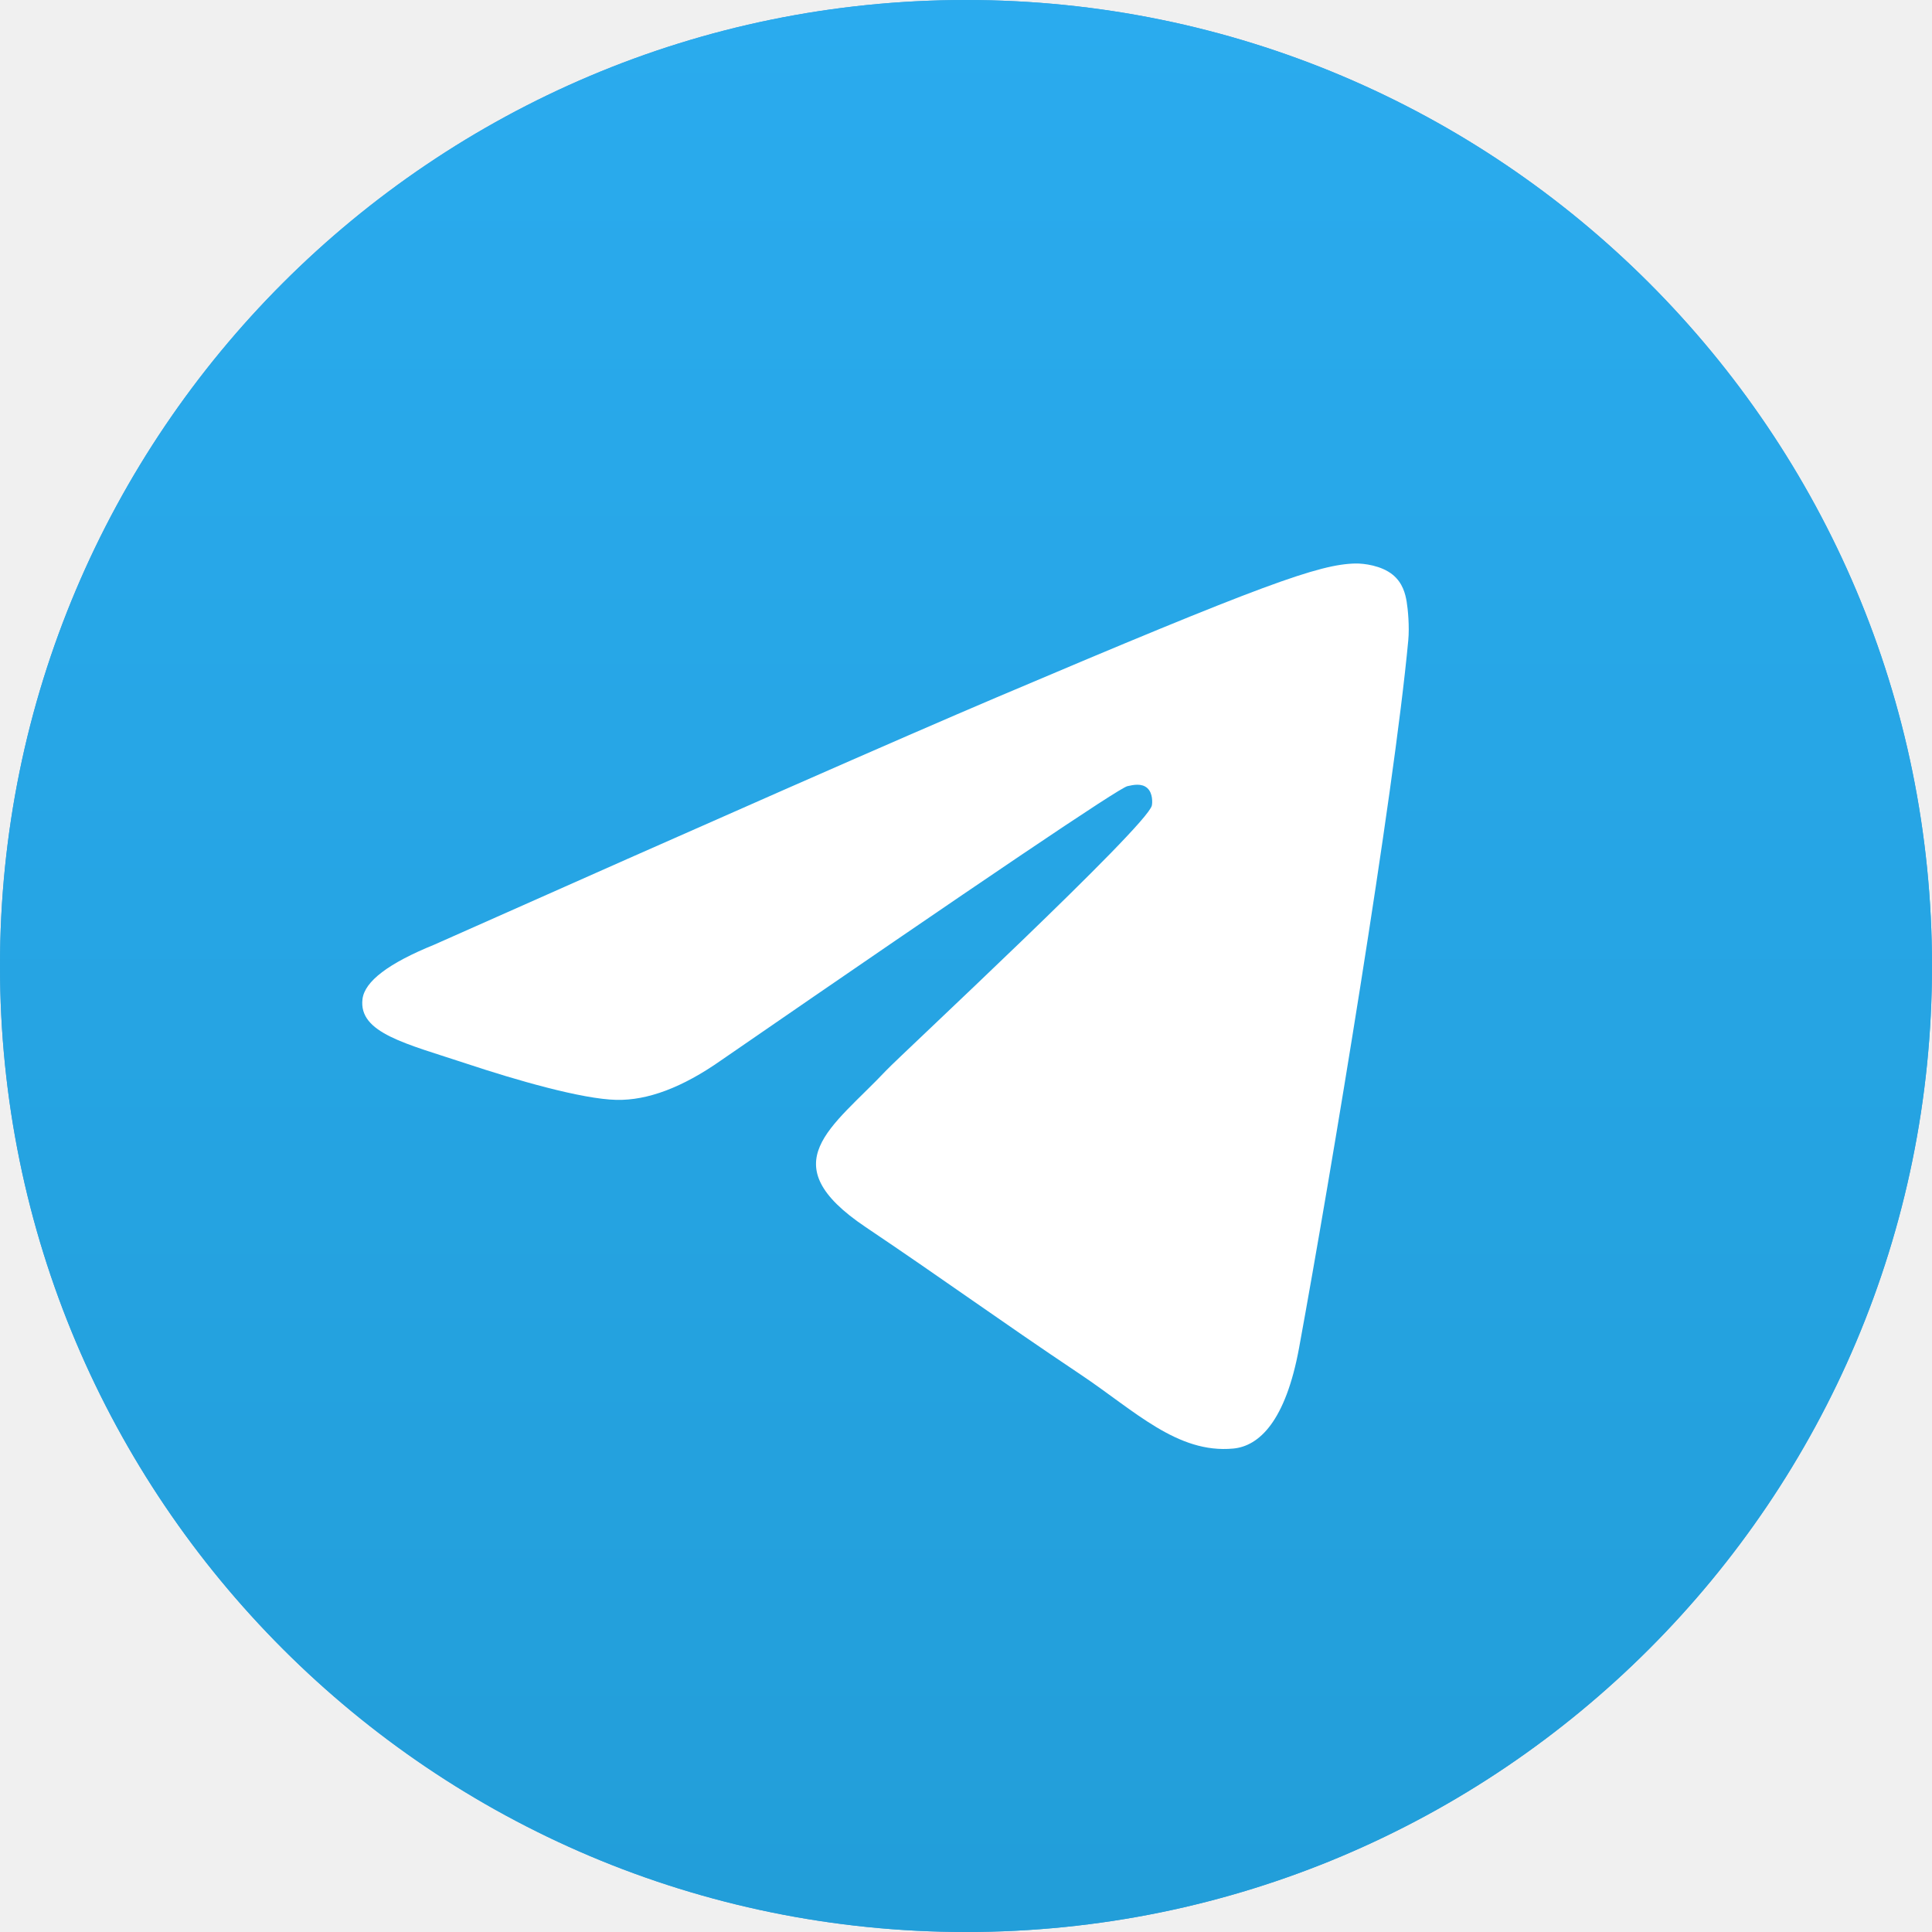
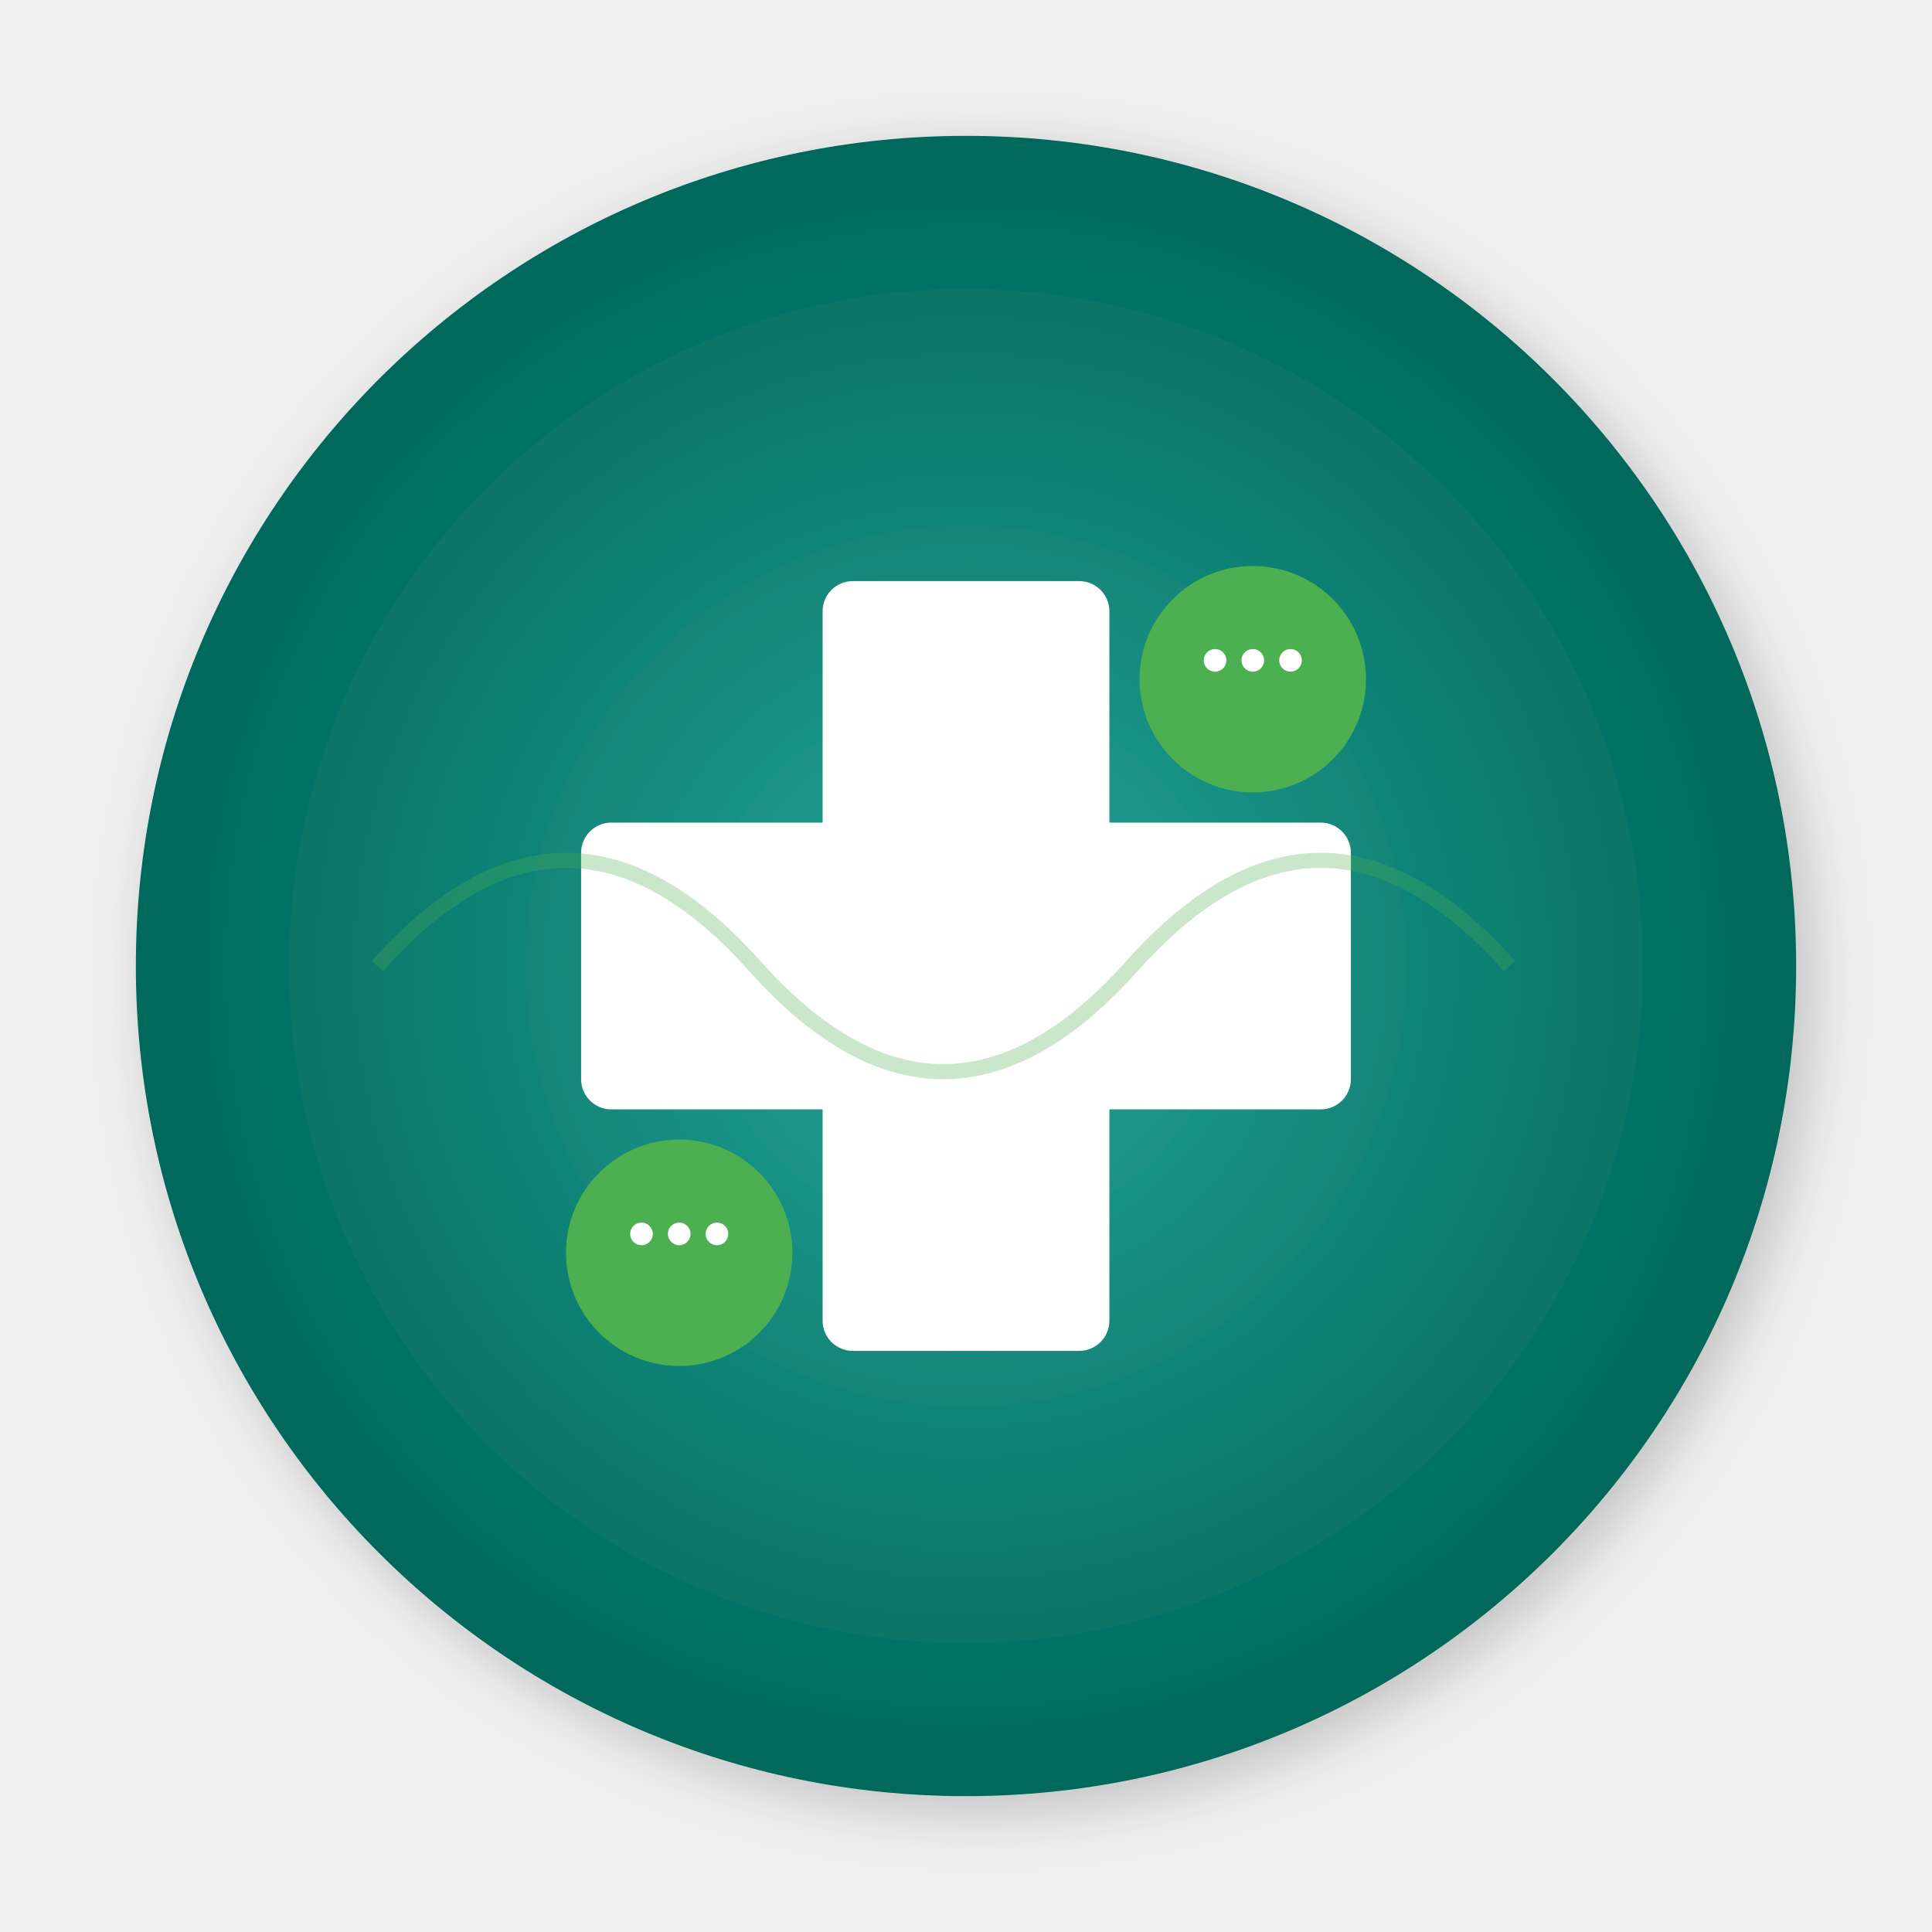
- <svg xmlns="http://www.w3.org/2000/svg" width="48" height="48" fill="none" viewBox="0 0 48 48" id="telegram">
-   <rect width="48" height="48" fill="#419FD9" rx="24" />
-   <rect width="48" height="48" fill="url(#paint0_linear)" rx="24" />
-   <path fill="#fff" d="M10.787 23.471C17.767 20.366 22.421 18.32 24.749 17.331C31.398 14.507 32.779 14.017 33.68 14C33.878 13.997 34.321 14.047 34.608 14.284C34.85 14.485 34.916 14.756 34.948 14.947C34.98 15.137 35.02 15.57 34.988 15.909C34.628 19.774 33.069 29.154 32.276 33.483C31.94 35.315 31.28 35.929 30.64 35.989C29.25 36.12 28.194 35.051 26.847 34.15C24.74 32.739 23.55 31.861 21.504 30.485C19.141 28.895 20.673 28.021 22.02 26.592C22.373 26.218 28.498 20.529 28.617 20.014C28.632 19.949 28.645 19.708 28.506 19.581C28.366 19.454 28.159 19.498 28.01 19.532C27.799 19.581 24.432 21.853 17.911 26.347C16.956 27.017 16.09 27.343 15.315 27.326C14.46 27.308 12.816 26.833 11.594 26.427C10.094 25.93 8.903 25.667 9.006 24.822C9.06 24.381 9.654 23.931 10.787 23.471Z" />
+ <svg xmlns="http://www.w3.org/2000/svg" width="512" height="512" viewBox="0 0 512 512">
  <defs>
-     <linearGradient id="paint0_linear" x1="24" x2="24" y2="47.644" gradientUnits="userSpaceOnUse">
-       <stop stop-color="#2AABEE" />
-       <stop offset="1" stop-color="#229ED9" />
-     </linearGradient>
+     <radialGradient id="gradient" cx="50%" cy="50%" r="50%">
+       <stop offset="0%" style="stop-color:#26A69A;stop-opacity:1" />
+       <stop offset="100%" style="stop-color:#00695C;stop-opacity:1" />
+     </radialGradient>
+     <filter id="shadow" x="-20%" y="-20%" width="140%" height="140%">
+       <feDropShadow dx="4" dy="4" stdDeviation="8" flood-color="#000000" flood-opacity="0.2" />
+     </filter>
  </defs>
+   <circle cx="256" cy="256" r="220" fill="url(#gradient)" filter="url(#shadow)" />
+   <rect x="218" y="154" width="76" height="204" fill="#FFFFFF" rx="8" />
+   <rect x="154" y="218" width="204" height="76" fill="#FFFFFF" rx="8" />
+   <circle cx="332" cy="180" r="30" fill="#4CAF50" />
+   <circle cx="322" cy="175" r="3" fill="#FFFFFF" />
+   <circle cx="332" cy="175" r="3" fill="#FFFFFF" />
+   <circle cx="342" cy="175" r="3" fill="#FFFFFF" />
+   <circle cx="180" cy="332" r="30" fill="#4CAF50" />
+   <circle cx="170" cy="327" r="3" fill="#FFFFFF" />
+   <circle cx="180" cy="327" r="3" fill="#FFFFFF" />
+   <circle cx="190" cy="327" r="3" fill="#FFFFFF" />
+   <path d="M100 256 Q150 200 200 256 T300 256 T400 256" stroke="#4CAF50" stroke-width="4" fill="none" opacity="0.3" />
</svg>
